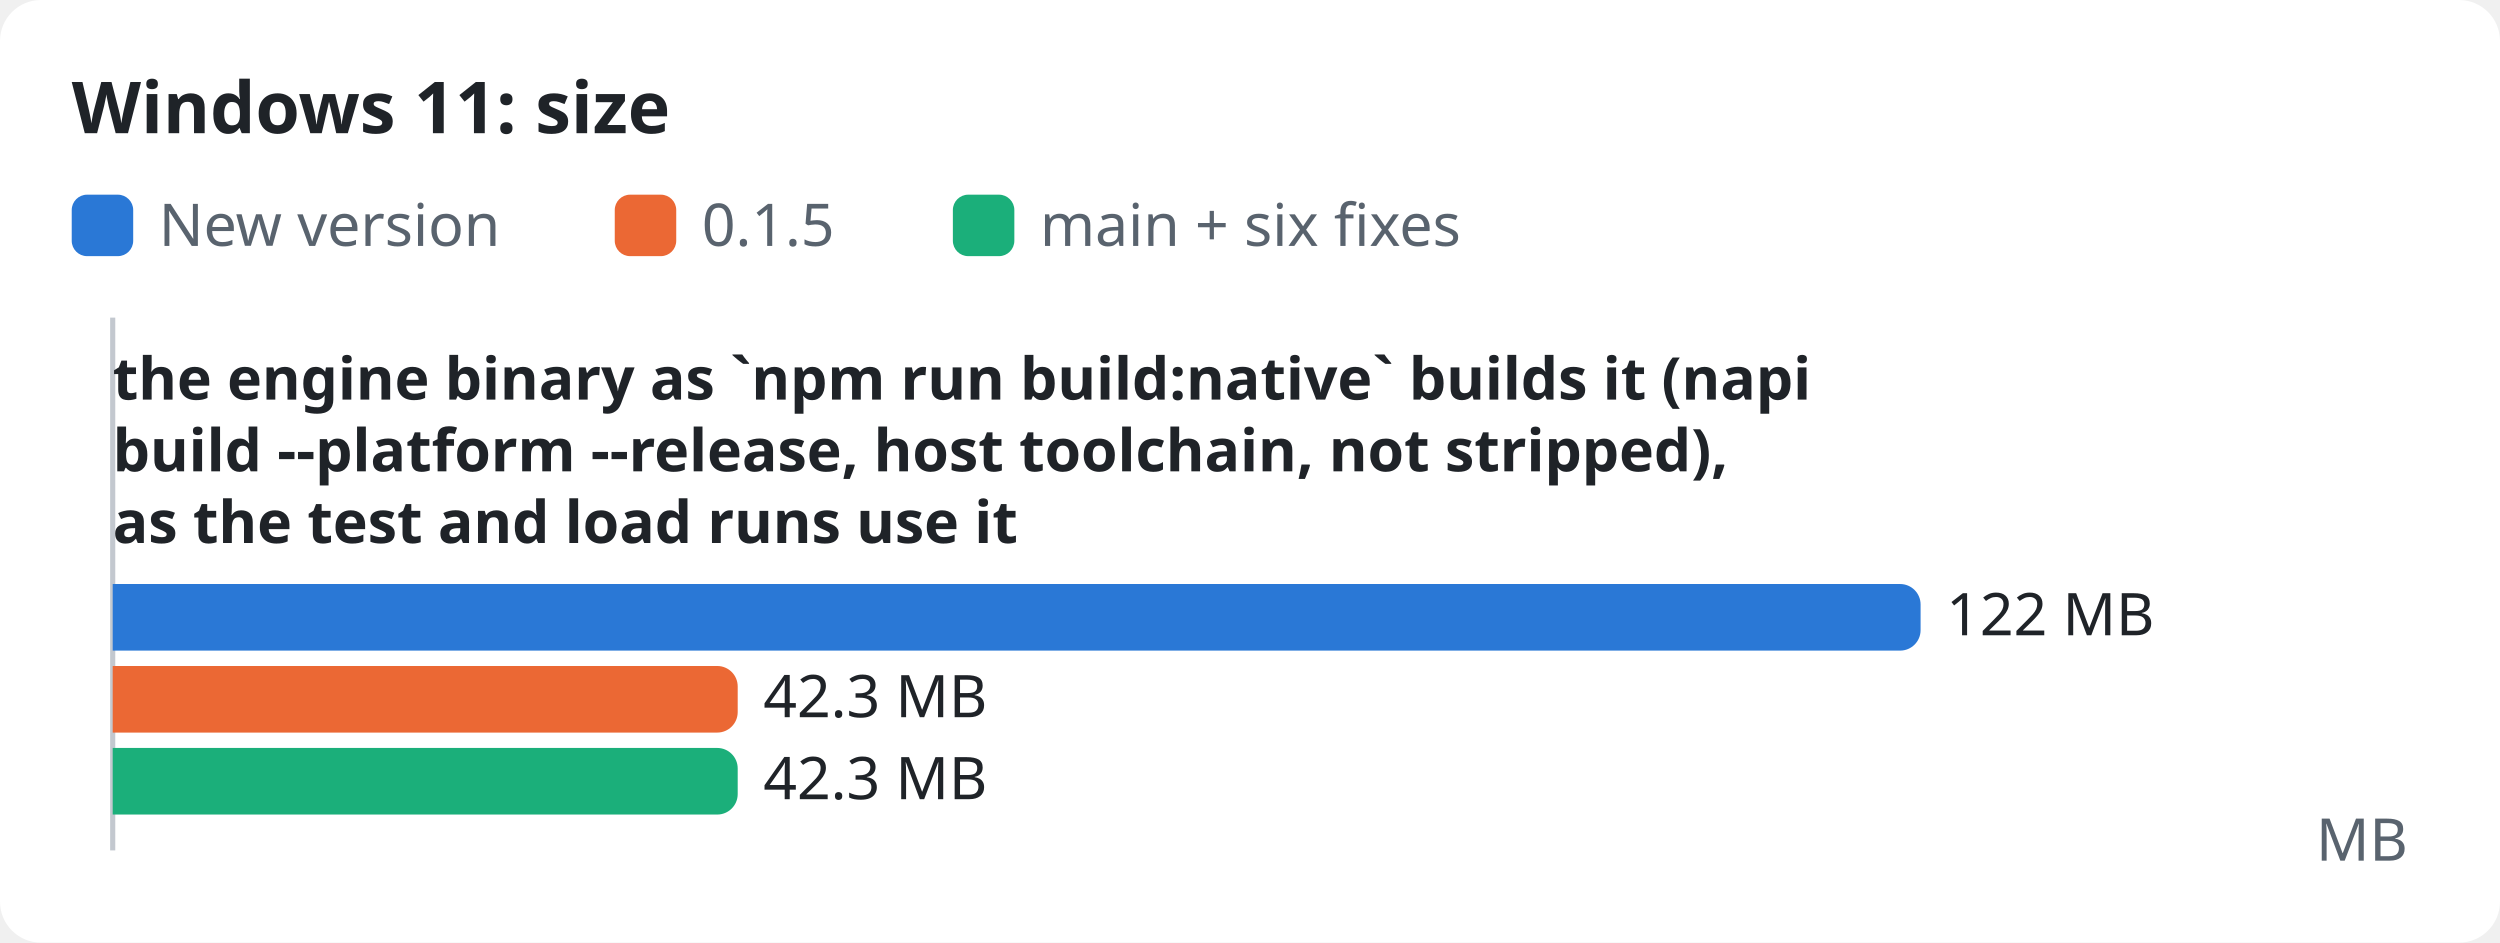
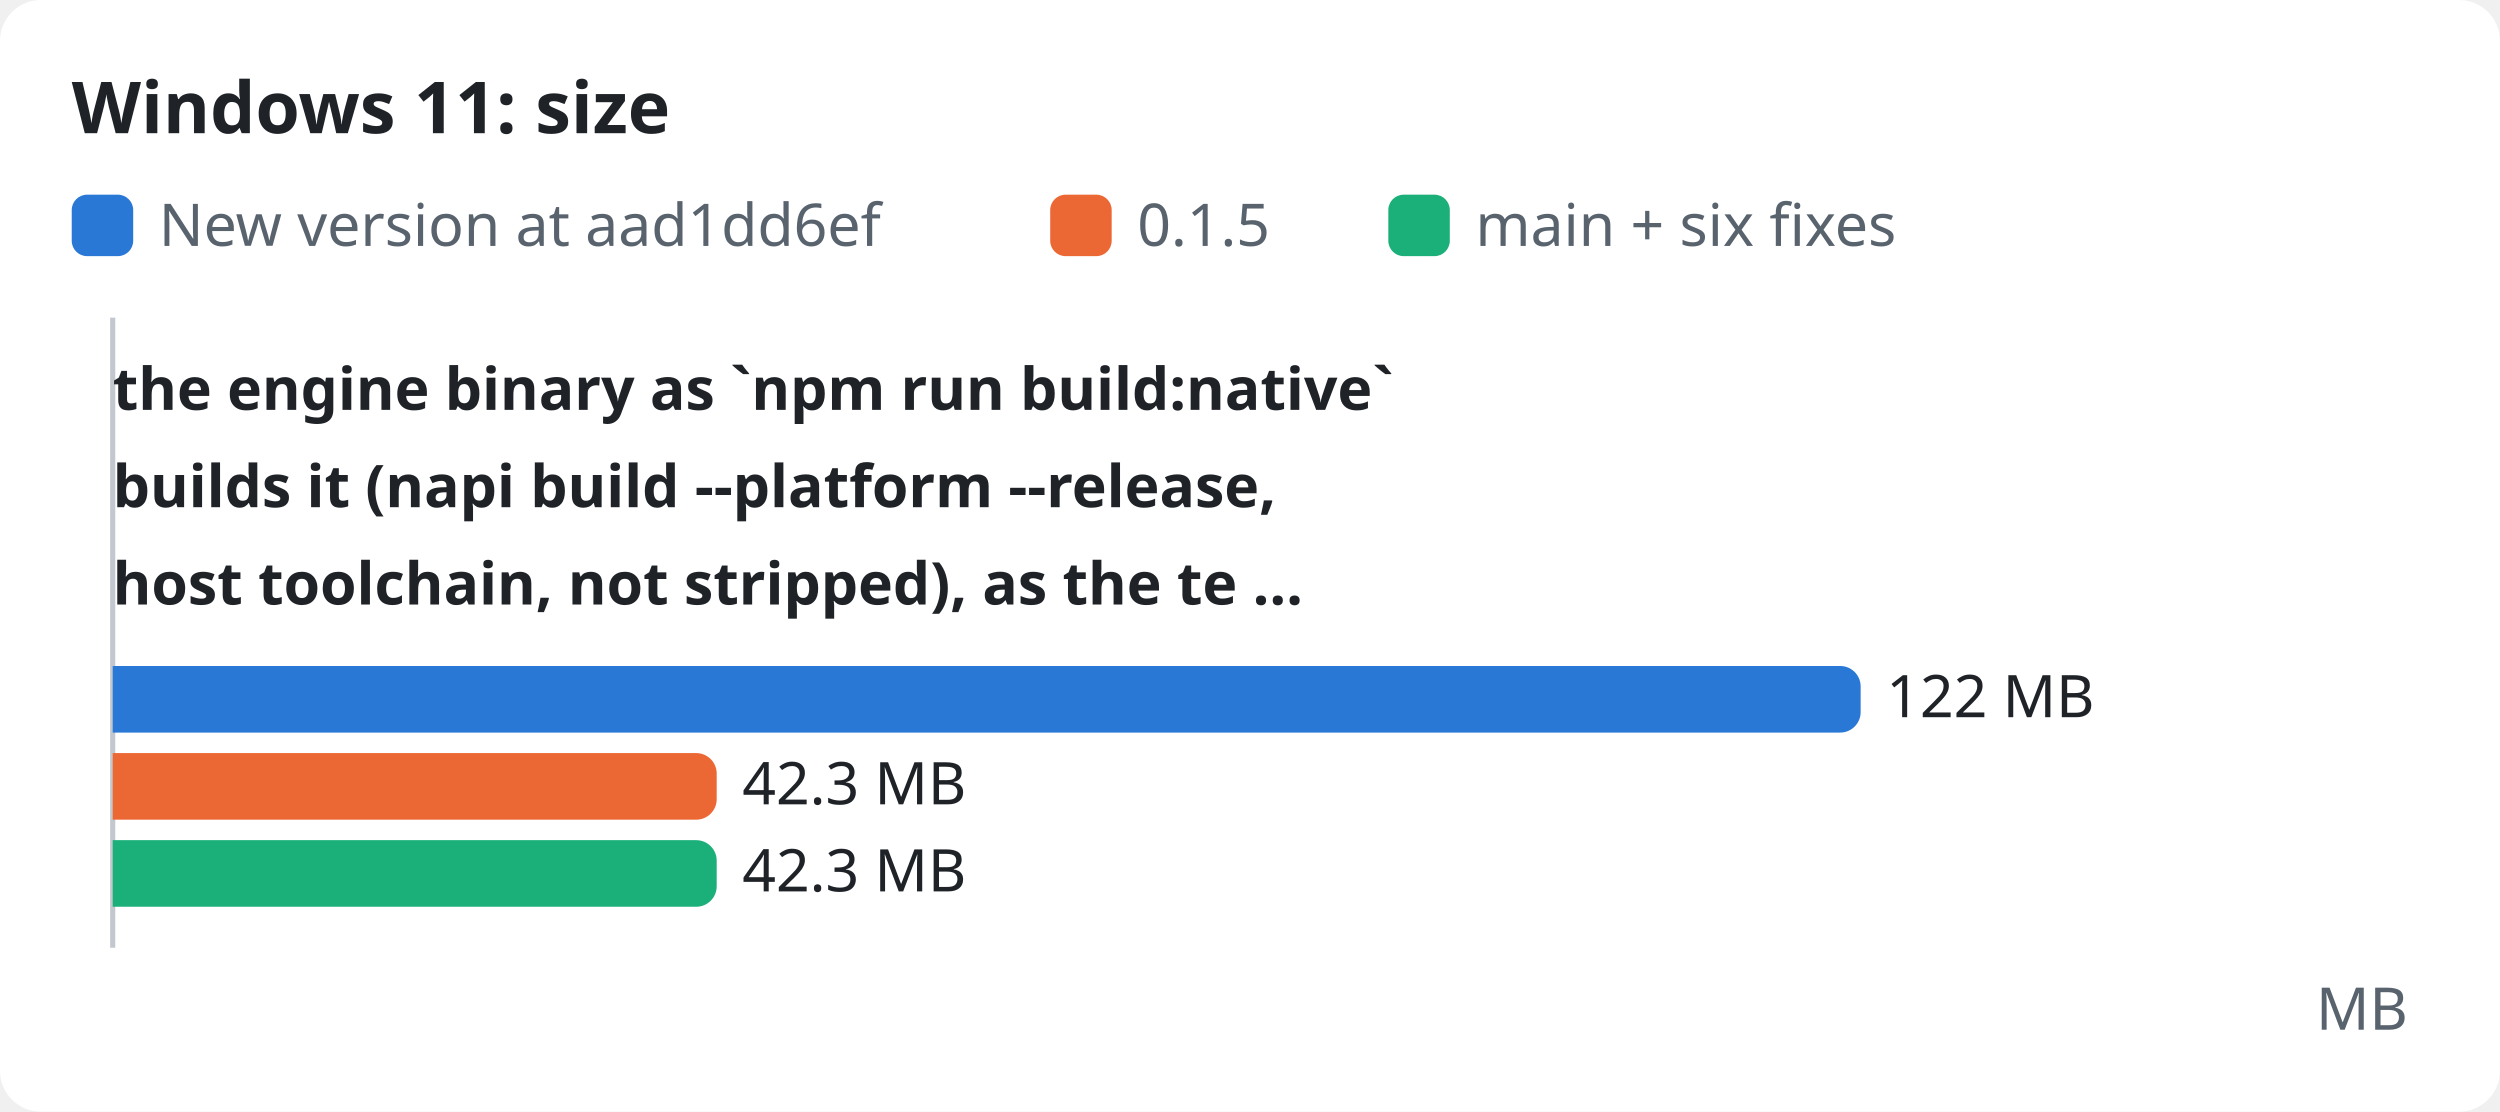
- <svg xmlns="http://www.w3.org/2000/svg" viewBox="0 0 488 184" width="488" height="184" role="img" aria-labelledby="title desc">
+ <svg xmlns="http://www.w3.org/2000/svg" viewBox="0 0 488 217" width="488" height="217" role="img" aria-labelledby="title desc">
  <style>text{font:12.5px -apple-system,BlinkMacSystemFont,"Segoe UI","Noto Sans",Helvetica,Arial,sans-serif} .hl{paint-order:stroke;stroke-width:3px;stroke-linejoin:round} .smalltext{font-size:11.5px} .b{font-weight:600} .ttl{font-size:14px;font-weight:600} .ln{fill:none;stroke-width:2;stroke-linejoin:round;stroke-linecap:round} .wk{stroke-width:1.25;fill:none} .ref{stroke-width:1.5;stroke-dasharray:3 2;fill:none} .ax{stroke-width:1;fill:none} .gr{stroke-width:1;fill:none} .nmk{fill:none;stroke-width:1.25;stroke-dasharray:2 2} .zone{stroke:none}
- text{fill:#1f2328} .plate{fill:#ffffff} .hl{stroke:#ffffff} .muted{fill:#59636e} .sn{fill:#2a78d6} .sp{fill:#eb6834} .sb{fill:#1baf7a} .ln.sn{stroke:#2a78d6} .ln.sp{stroke:#eb6834} .ln.sb{stroke:#1baf7a} .wk{stroke:#59636e} .ref{stroke:#cf222e} .ax{stroke:#c3c8cf} .gr{stroke:#e1e4e8} .gd{fill:#1a7f37} .bd{fill:#cf222e} .sm{fill:#59636e} .nmk{stroke:#59636e} .zone{fill:#f0f1f3}
- @media (prefers-color-scheme:dark){text{fill:#e6edf3} .plate{fill:#0d1117} .hl{stroke:#0d1117} .muted{fill:#9198a1} .sn{fill:#3987e5} .sp{fill:#d95926} .sb{fill:#199e70} .ln.sn{stroke:#3987e5} .ln.sp{stroke:#d95926} .ln.sb{stroke:#199e70} .wk{stroke:#9198a1} .ref{stroke:#f85149} .ax{stroke:#3d444d} .gr{stroke:#262c36} .gd{fill:#3fb950} .bd{fill:#f85149} .sm{fill:#9198a1} .nmk{stroke:#9198a1} .zone{fill:#1c2129}}</style>
+ text{fill:#1f2328} .plate{fill:#ffffff} .hl{stroke:#ffffff} .muted{fill:#59636e} .sn{fill:#2a78d6} .sp{fill:#eb6834} .sb{fill:#1baf7a} .sh{fill:#8250df} .ln.sn{stroke:#2a78d6} .ln.sp{stroke:#eb6834} .ln.sb{stroke:#1baf7a} .wk{stroke:#59636e} .ref{stroke:#cf222e} .ax{stroke:#c3c8cf} .gr{stroke:#e1e4e8} .gd{fill:#1a7f37} .bd{fill:#cf222e} .sm{fill:#59636e} .nmk{stroke:#59636e} .zone{fill:#f0f1f3}
+ @media (prefers-color-scheme:dark){text{fill:#e6edf3} .plate{fill:#0d1117} .hl{stroke:#0d1117} .muted{fill:#9198a1} .sn{fill:#3987e5} .sp{fill:#d95926} .sb{fill:#199e70} .sh{fill:#a371f7} .ln.sn{stroke:#3987e5} .ln.sp{stroke:#d95926} .ln.sb{stroke:#199e70} .wk{stroke:#9198a1} .ref{stroke:#f85149} .ax{stroke:#3d444d} .gr{stroke:#262c36} .gd{fill:#3fb950} .bd{fill:#f85149} .sm{fill:#9198a1} .nmk{stroke:#9198a1} .zone{fill:#1c2129}}</style>
  <rect class="plate" width="100%" height="100%" rx="8" />
  <text class="ttl" x="14" y="26">Windows 11: size</text>
  <g transform="translate(14 38)">
    <rect class="sn" x="0" y="0" width="12" height="12" rx="3" />
-     <text class="muted smalltext" x="17" y="10">New version</text>
-     <rect class="sp" x="106" y="0" width="12" height="12" rx="3" />
-     <text class="muted smalltext" x="123" y="10">0.1.5</text>
-     <rect class="sb" x="172" y="0" width="12" height="12" rx="3" />
-     <text class="muted smalltext" x="189" y="10">main + six fixes</text>
+     <text class="muted smalltext" x="17" y="10">New version at aad1dd6ef</text>
+     <rect class="sp" x="191" y="0" width="12" height="12" rx="3" />
+     <text class="muted smalltext" x="208" y="10">0.1.5</text>
+     <rect class="sb" x="257" y="0" width="12" height="12" rx="3" />
+     <text class="muted smalltext" x="274" y="10">main + six fixes</text>
  </g>
  <g transform="translate(14 60)">
-     <path class="ax" d="M8 2V106" />
-     <text class="b smalltext" x="8" y="18">the engine binary as `npm run build:native` builds it (napi</text>
-     <text class="b smalltext" x="8" y="32">build --platform --release, host toolchain, not stripped),</text>
-     <text class="b smalltext" x="8" y="46">as the test and load runs use it</text>
+     <path class="ax" d="M8 2V125" />
+     <text class="b smalltext" x="8" y="20">the engine binary as `npm run build:native`</text>
+     <text class="b smalltext" x="8" y="39">builds it (napi build --platform --release,</text>
+     <text class="b smalltext" x="8" y="58">host toolchain, not stripped), as the te ...</text>
    <g>
-       <path class="sn" d="M8 54h348.9a4 4 0 0 1 4 4v5a4 4 0 0 1 -4 4h-348.9z" />
-       <text class="smalltext hl" x="365.9" y="64">122 MB</text>
+       <path class="sn" d="M8 70h337.2a4 4 0 0 1 4 4v5a4 4 0 0 1 -4 4h-337.2z" />
+       <text class="smalltext hl" x="354.2" y="80">122 MB</text>
    </g>
    <g>
-       <path class="sp" d="M8 70h118.0a4 4 0 0 1 4 4v5a4 4 0 0 1 -4 4h-118.0z" />
-       <text class="smalltext hl" x="135.0" y="80">42.3 MB</text>
+       <path class="sp" d="M8 87h113.9a4 4 0 0 1 4 4v5a4 4 0 0 1 -4 4h-113.9z" />
+       <text class="smalltext hl" x="130.9" y="97">42.3 MB</text>
    </g>
    <g>
-       <path class="sb" d="M8 86h118.0a4 4 0 0 1 4 4v5a4 4 0 0 1 -4 4h-118.0z" />
-       <text class="smalltext hl" x="135.0" y="96">42.3 MB</text>
+       <path class="sb" d="M8 104h113.9a4 4 0 0 1 4 4v5a4 4 0 0 1 -4 4h-113.9z" />
+       <text class="smalltext hl" x="130.9" y="114">42.3 MB</text>
    </g>
-     <text class="muted smalltext" x="456" y="108" text-anchor="end">MB</text>
+     <text class="muted smalltext" x="456" y="141" text-anchor="end">MB</text>
  </g>
</svg>
